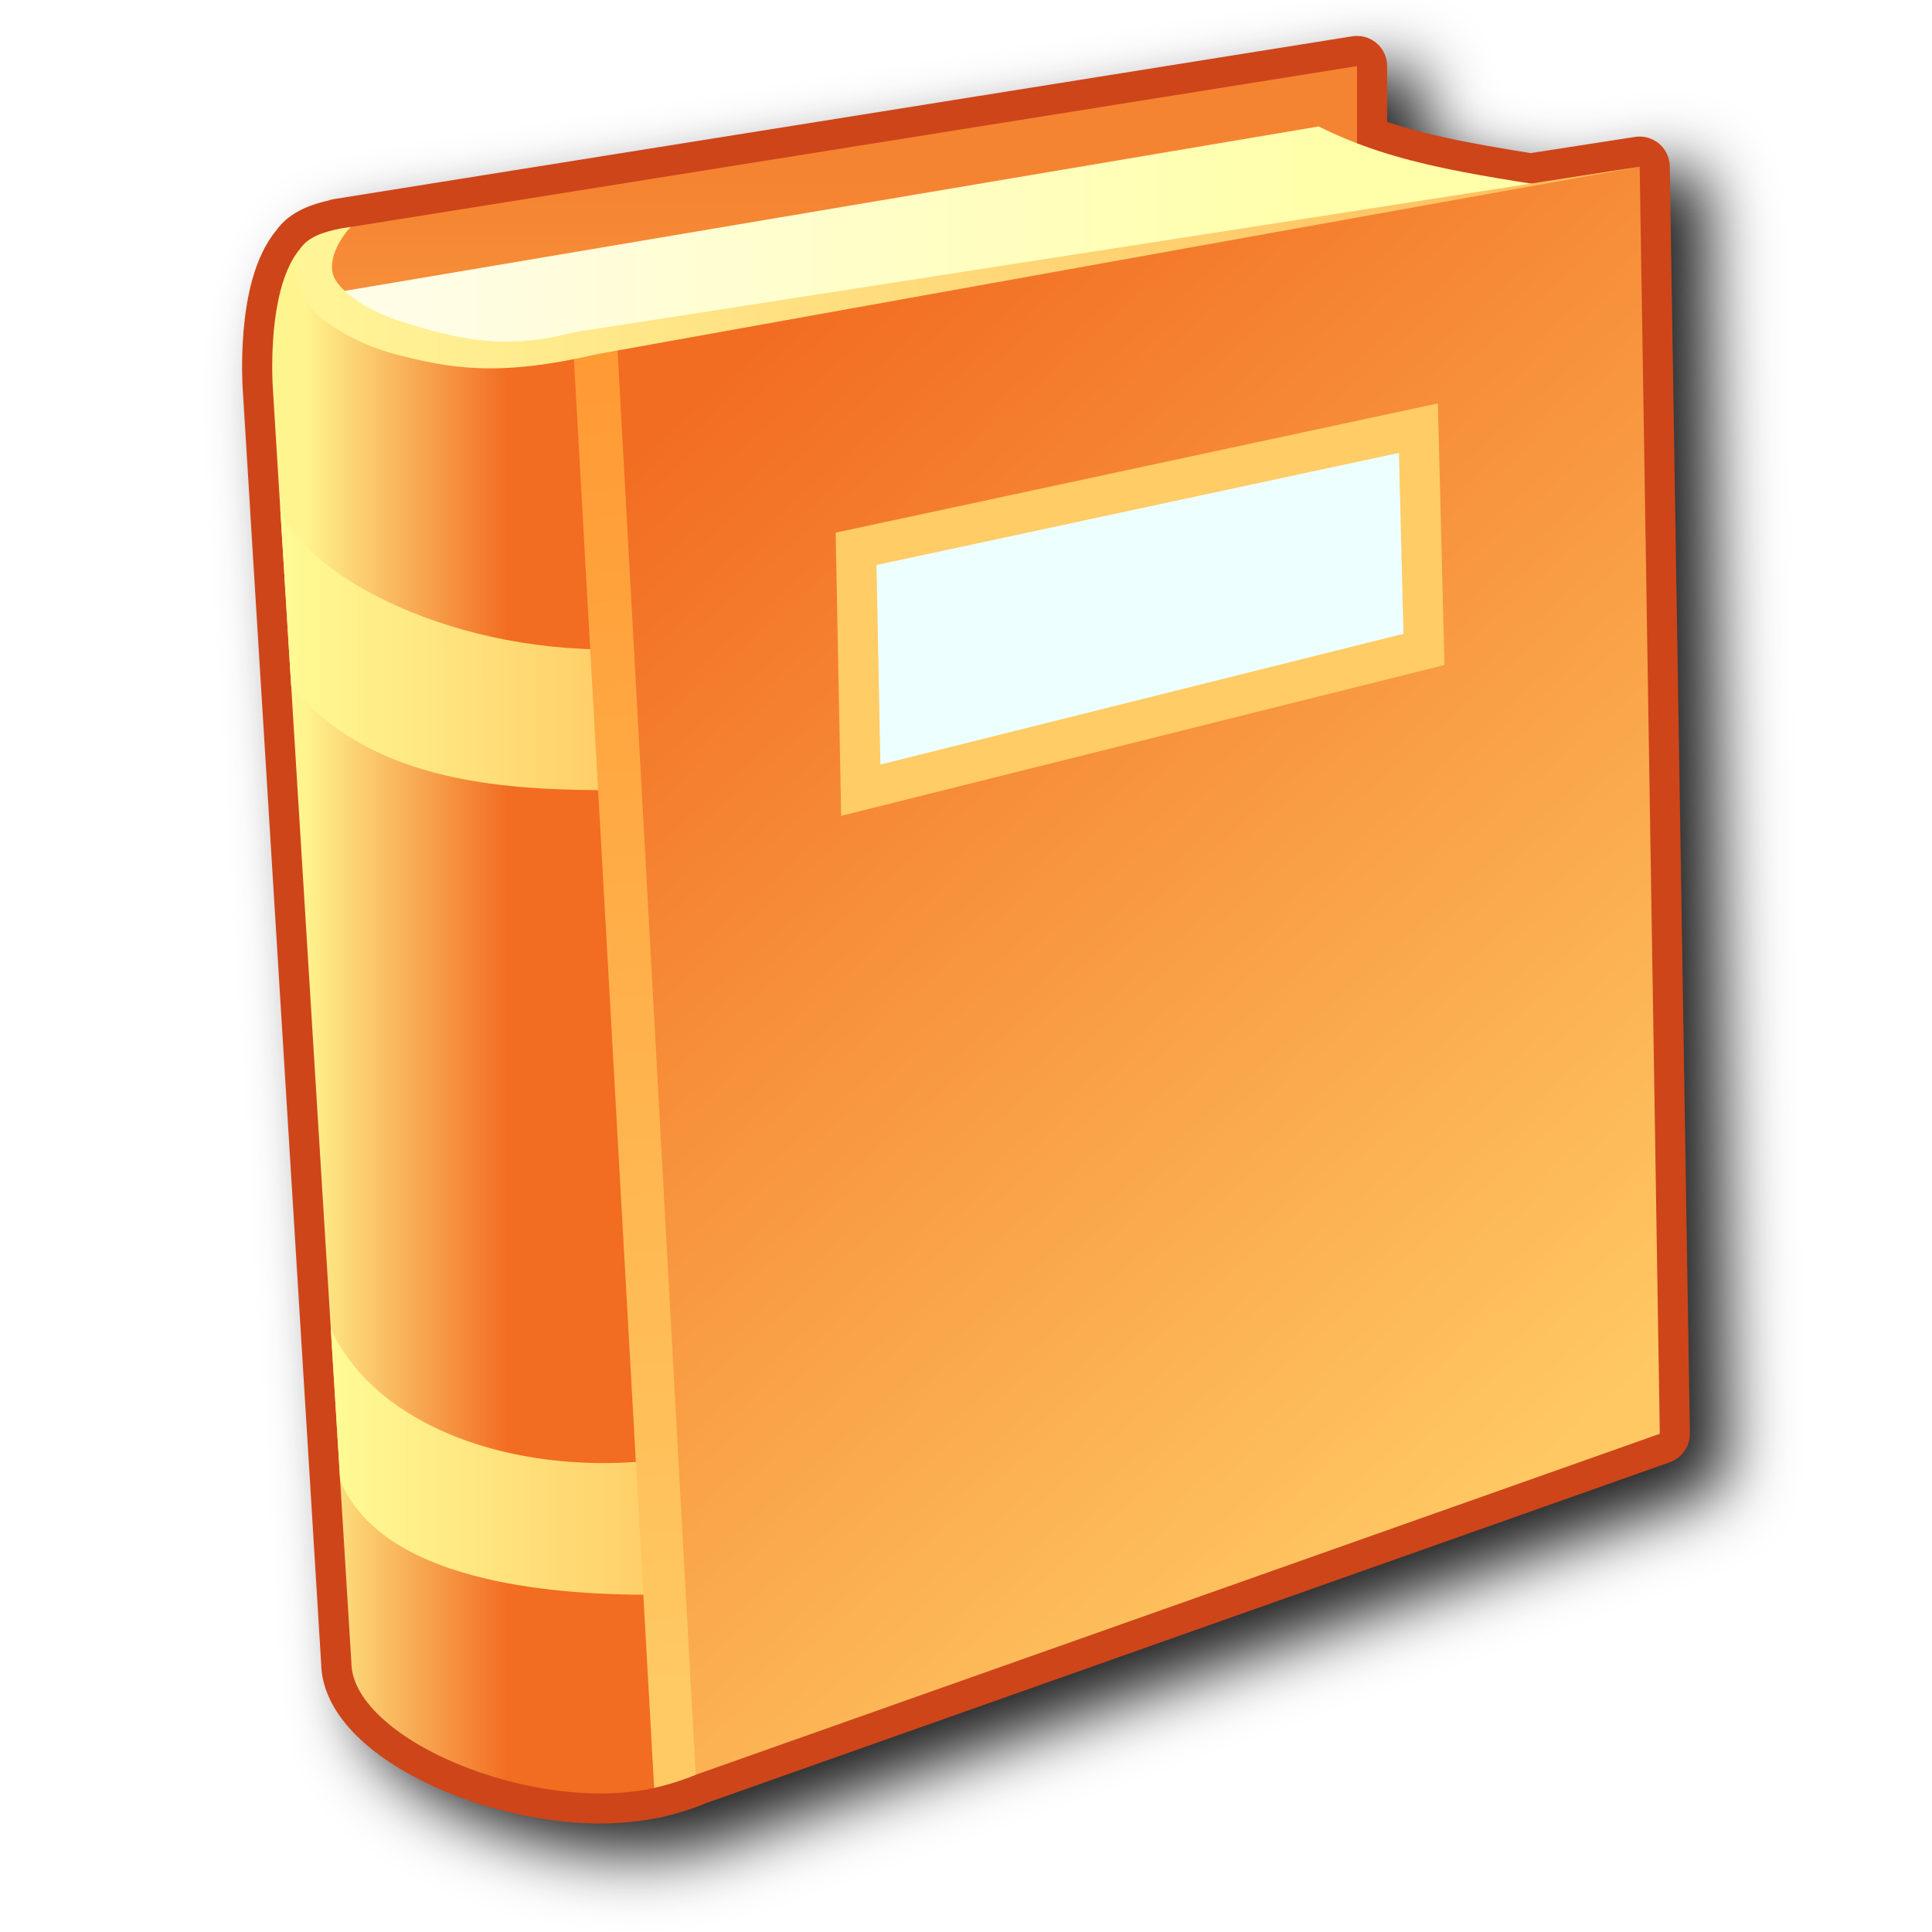
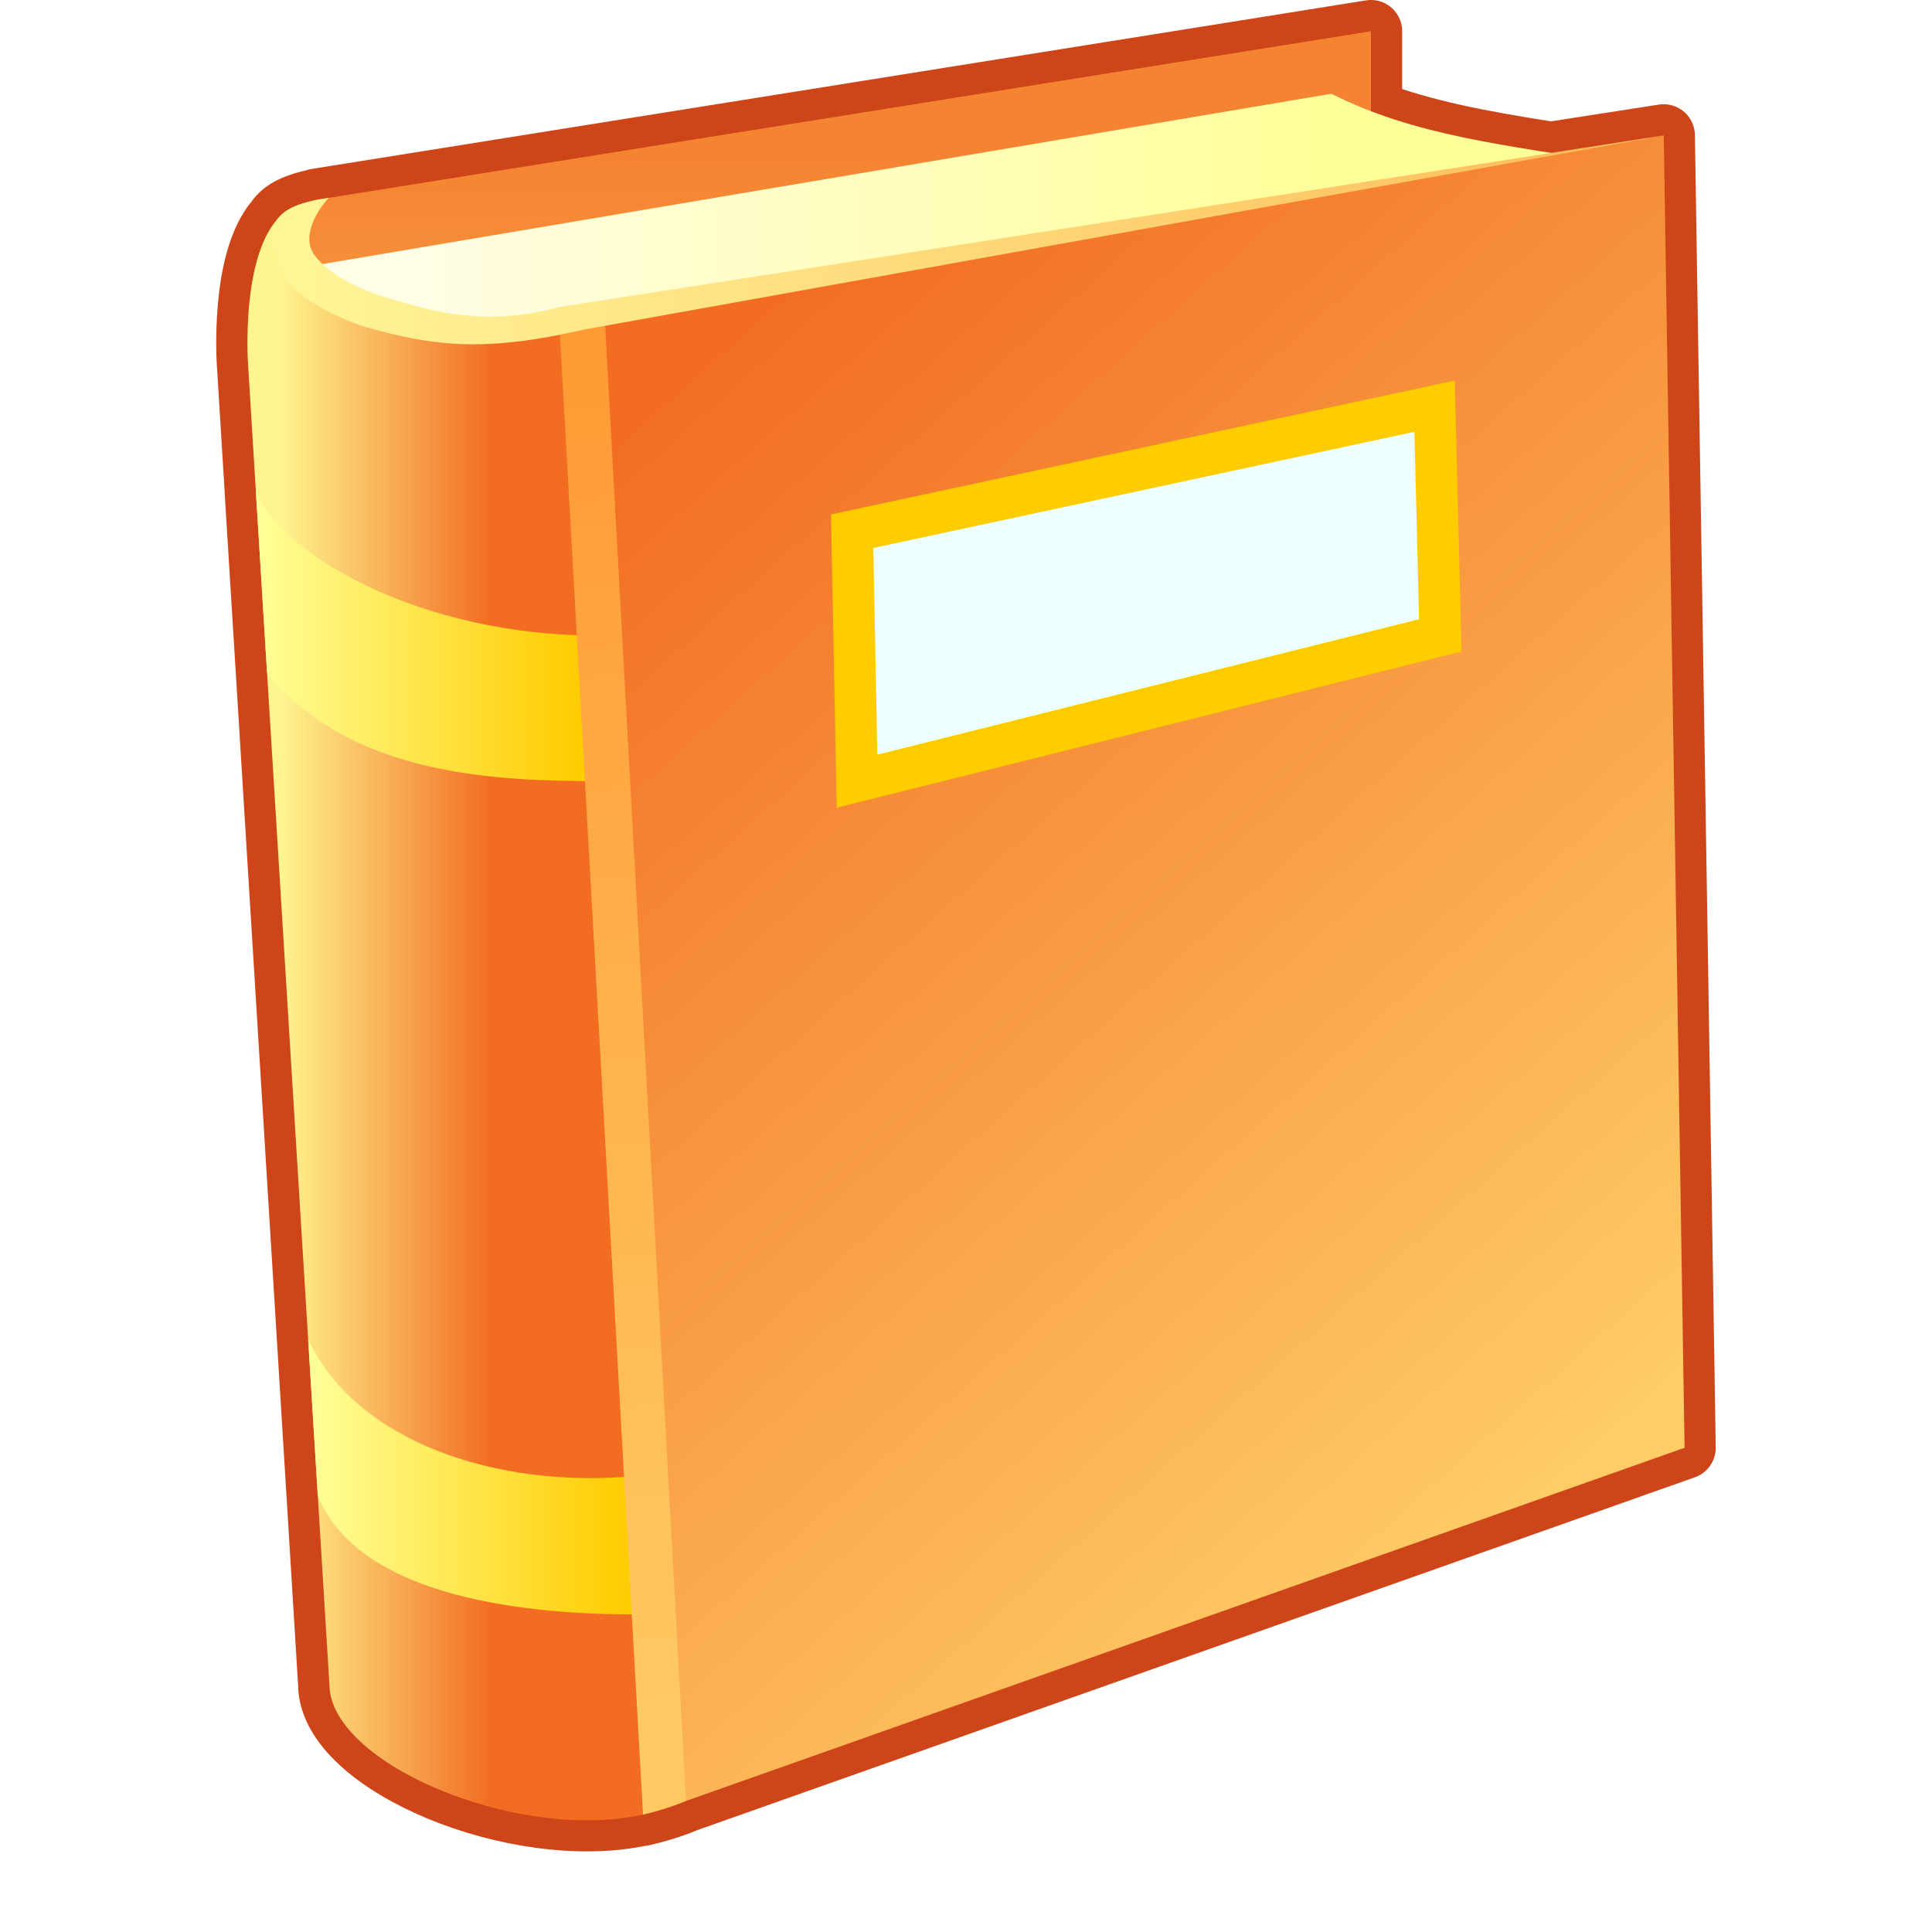
- <svg xmlns="http://www.w3.org/2000/svg" xmlns:xlink="http://www.w3.org/1999/xlink" width="256" height="256" viewBox="0 0 256 256" version="1.1" id="svg8">
+ <svg xmlns="http://www.w3.org/2000/svg" xmlns:xlink="http://www.w3.org/1999/xlink" width="48" height="48" viewBox="0 0 48 48" version="1.1" id="svg8">
  <defs id="defs2">
+     <linearGradient id="linearGradient2">
+       <stop style="stop-color:#ffff99;stop-opacity:1" offset="0" id="stop1" />
+       <stop style="stop-color:#ffcc00;stop-opacity:1" offset="1" id="stop2" />
+     </linearGradient>
    <linearGradient id="linearGradient145065">
-       <stop style="stop-color:#ffc863;stop-opacity:1" offset="0" id="stop145061" />
+       <stop style="stop-color:#ffcc66;stop-opacity:1" offset="0" id="stop145061" />
      <stop style="stop-color:#f26c21;stop-opacity:1" offset="1" id="stop145063" />
    </linearGradient>
    <linearGradient id="linearGradient112610">
-       <stop style="stop-color:#fffb95;stop-opacity:1" offset="0" id="stop112606" />
-       <stop style="stop-color:#ffd06a;stop-opacity:1" offset="1" id="stop112608" />
+       <stop style="stop-color:#ffff99;stop-opacity:1" offset="0" id="stop112606" />
+       <stop style="stop-color:#ffcc00;stop-opacity:1" offset="1" id="stop112608" />
    </linearGradient>
    <linearGradient id="linearGradient77767">
      <stop style="stop-color:#fff698;stop-opacity:1;" offset="0" id="stop77763" />
      <stop style="stop-color:#ffbb5b;stop-opacity:1" offset="1" id="stop77765" />
    </linearGradient>
    <linearGradient id="linearGradient59196">
      <stop style="stop-color:#ff9933;stop-opacity:1" offset="0" id="stop59192" />
      <stop style="stop-color:#ffca64;stop-opacity:1" offset="1" id="stop59194" />
    </linearGradient>
    <linearGradient id="linearGradient27367">
      <stop style="stop-color:#fffde6;stop-opacity:1" offset="0" id="stop27363" />
-       <stop style="stop-color:#ffffaa;stop-opacity:1" offset="1" id="stop27365" />
+       <stop style="stop-color:#ffff99;stop-opacity:1" offset="1" id="stop27365" />
    </linearGradient>
    <linearGradient id="linearGradient12482">
      <stop style="stop-color:#fff58f;stop-opacity:1" offset="0" id="stop12478" />
      <stop style="stop-color:#f26c21;stop-opacity:1" offset="1" id="stop12480" />
    </linearGradient>
    <linearGradient id="linearGradient2220">
      <stop style="stop-color:#fdbe5c;stop-opacity:1" offset="0" id="stop2216" />
      <stop style="stop-color:#f58432;stop-opacity:1" offset="1" id="stop2218" />
    </linearGradient>
    <linearGradient xlink:href="#linearGradient145065" id="linearGradient2222" x1="-126.749" y1="131.153" x2="-149.459" y2="105.655" gradientUnits="userSpaceOnUse" gradientTransform="translate(0.9723389,-0.82527)" />
    <linearGradient xlink:href="#linearGradient12482" id="linearGradient12484" x1="-158.631" y1="120.523" x2="-153.514" y2="120.523" gradientUnits="userSpaceOnUse" gradientTransform="translate(0.9723389,-0.82527)" />
    <linearGradient xlink:href="#linearGradient27367" id="linearGradient27369" x1="-155.986" y1="102.25" x2="-133.44" y2="102.25" gradientUnits="userSpaceOnUse" gradientTransform="translate(0.9723389,-0.82527)" />
    <linearGradient xlink:href="#linearGradient59196" id="linearGradient59198" x1="-151.432" y1="104" x2="-149.476" y2="138.363" gradientUnits="userSpaceOnUse" gradientTransform="translate(0.9723389,-0.82527)" />
    <linearGradient xlink:href="#linearGradient77767" id="linearGradient77769" x1="-159.065" y1="101.255" x2="-125.432" y2="101.255" gradientUnits="userSpaceOnUse" gradientTransform="translate(0.9723389,-0.82527)" />
-     <linearGradient xlink:href="#linearGradient112610" id="linearGradient112612" x1="-158.227" y1="111.002" x2="-150.523" y2="110.994" gradientUnits="userSpaceOnUse" />
+     <linearGradient xlink:href="#linearGradient2" id="linearGradient112612" x1="-158.227" y1="111.002" x2="-150.523" y2="110.994" gradientUnits="userSpaceOnUse" />
    <linearGradient xlink:href="#linearGradient112610" id="linearGradient122893" x1="-156.97" y1="131.198" x2="-149.387" y2="131.198" gradientUnits="userSpaceOnUse" />
    <linearGradient xlink:href="#linearGradient2220" id="linearGradient125951" x1="-141.73" y1="115.097" x2="-141.73" y2="99.463" gradientUnits="userSpaceOnUse" />
    <linearGradient xlink:href="#linearGradient2220" id="linearGradient184522" gradientUnits="userSpaceOnUse" x1="-141.73" y1="115.097" x2="-141.73" y2="99.463" gradientTransform="translate(-42.16891,3.377708)" />
-     <filter style="color-interpolation-filters:sRGB" id="filter198033" x="-0.054" y="-0.043" width="1.107" height="1.087">
-       <feGaussianBlur stdDeviation="4.287" id="feGaussianBlur198035" />
-     </filter>
  </defs>
  <g id="layer1" transform="translate(-12.56771)">
-     <path id="path197858" style="color:#000000;fill:#212121;fill-opacity:1;stroke:none;stroke-width:7.995;stroke-linecap:round;stroke-linejoin:round;-inkscape-stroke:none;filter:url(#filter198033)" d="M 196.742,8.811 61.816,30.381 a 3.998,3.998 0 0 0 -1.834,1.105 l 1.639,-1.035 c -2.86,0.579 -5.628,1.515 -7.441,4.107 -3.28,3.97 -3.982,9.051 -4.342,13.268 -0.366,4.29 -0.104,7.843 -0.104,7.852 v 0.01 l 0.971,15.721 a 3.998,3.998 0 0 0 -0.002,0.002 c 0,8e-6 0.002,0.013 0.002,0.014 l 0.014,0.232 h -0.008 l 1.445,23.381 5.258,85.301 a 3.998,3.998 0 0 0 0,0.002 l 1.238,20.07 1.479,24.066 -0.008,-0.244 c 0,4.111 2.304,7.548 5.287,10.307 2.984,2.758 6.85,5.028 11.191,6.838 8.667,3.613 19.222,5.437 28.453,3.41 a 3.998,3.998 0 0 0 0.086,0.019 c 1.789,-0.413 4.072,-1.065 6.186,-1.973 l -0.244,0.096 127.744,-45.18 a 3.998,3.998 0 0 0 2.664,-3.832 L 238.826,26.02 A 3.998,3.998 0 0 0 234.216,22.133 l -13.77,2.137 C 213.008,23.087 206.935,21.824 201.371,19.977 V 12.758 a 3.998,3.998 0 0 0 -4.629,-3.947 z M 54.539,34.106 a 3.998,3.998 0 0 0 -0.205,0.219 c -0.045,0.052 -0.065,0.115 -0.109,0.168 z m -3.471,38.975 a 3.998,3.998 0 0 0 0.004,0.002 c 0.088,0.19 0.157,0.315 0.191,0.373 0.078,0.132 0.098,0.272 -0.195,-0.375 z" />
-     <g id="g197503" transform="matrix(5.330063,0,0,5.330063,1050.841,-523.5919)">
+     <g id="g197503" transform="matrix(1.035077,0,0,1.035077,213.3391,-102.6041)">
      <path id="path184502" style="fill:url(#linearGradient184522);fill-opacity:1;stroke:#ce451a;stroke-width:1.5;stroke-linecap:round;stroke-linejoin:round;stroke-miterlimit:4;stroke-dasharray:none;stroke-opacity:1" d="m -173.629,99.877 -25.314,4.047 -0.006,0.008 c -0.466,0.094 -0.789,0.242 -0.945,0.479 0,0 -0.002,0.002 -0.002,0.002 -0.861,1.001 -0.684,3.465 -0.684,3.465 l 0.186,3.008 c -4.5e-4,-10e-4 -0.002,-0.003 -0.002,-0.004 l 0.271,4.387 0.986,16.004 0.232,3.766 0.277,4.516 c 0,1.899 4.504,3.792 7.527,3.123 v 0.006 c 0.298,-0.069 0.703,-0.186 1.033,-0.328 l 23.967,-8.477 -0.5,-31.5 -2.707,0.42 c -1.668,-0.263 -3.04,-0.515 -4.32,-1.006 z" transform="translate(12.56771)" />
      <g id="g157605" style="opacity:1" transform="translate(-29.6012,3.377708)">
        <path style="fill:url(#linearGradient125951);fill-opacity:1;stroke:none;stroke-width:1px;stroke-linecap:butt;stroke-linejoin:miter;stroke-opacity:1" d="M -156.774,100.546 -131.46,96.5 v 6.675 l -25.531,5.521 -0.432,-7.208 z" id="path38259" />
        <path style="fill:url(#linearGradient27369);fill-opacity:1;stroke:none;stroke-width:1px;stroke-linecap:butt;stroke-linejoin:miter;stroke-opacity:1" d="m -157.412,102.22 25,-4.22 c 2,1 4.024,1.213 7.055,1.7 l -25.103,6.475 -7,-2 z" id="path1897" />
        <path style="fill:url(#linearGradient2222);fill-opacity:1;stroke:none;stroke-width:1px;stroke-linecap:butt;stroke-linejoin:miter;stroke-opacity:1" d="m -148.46,139.175 -2,-36 26.028,-4.175 0.5,31.5 z" id="path1184" />
        <path style="fill:url(#linearGradient12484);fill-opacity:1;stroke:none;stroke-width:1px;stroke-linecap:butt;stroke-linejoin:miter;stroke-opacity:1" d="m -148.46,139.175 -2,-36 c -4.539,1.216 -7.753,-1.189 -6.491,-2.551 -1.73,0.144 -1.461,3.877 -1.461,3.877 l 1.952,31.675 c 0,2 5,4 8,3 z" id="path1252" />
        <path style="opacity:1;fill:url(#linearGradient112612);fill-opacity:1;stroke:none;stroke-width:1px;stroke-linecap:butt;stroke-linejoin:miter;stroke-opacity:1" d="m -149.912,111 c -4.35,0.055 -7.815,-1.997 -8.315,-3.497 l 0.27,4.387 c 2,2.5 5.545,2.61 8.045,2.61 z" id="path76773" />
        <path style="opacity:1;fill:url(#linearGradient122893);fill-opacity:1;stroke:none;stroke-width:1px;stroke-linecap:butt;stroke-linejoin:miter;stroke-opacity:1" d="m -149.084,131.175 c -3.356,0.321 -6.74,-0.822 -7.886,-3.281 l 0.232,3.765 c 1.034,2.492 5.154,2.842 7.654,2.842 z" id="path77387" />
        <path style="color:#000000;fill:url(#linearGradient59198);stroke-linecap:round;-inkscape-stroke:none" d="m -150.459,103.181 c -0.276,0.015 -0.488,0.251 -0.473,0.527 l 2,35.596 c 0.298,-0.069 0.701,-0.186 1.032,-0.328 l -1.938,-35.347 c -0.015,-0.276 -0.345,-0.465 -0.621,-0.449 z" id="path59157" />
        <path style="color:#000000;fill:url(#linearGradient77769);fill-opacity:1;stroke-linecap:round;-inkscape-stroke:none" d="m -150.932,103.117 c -1.746,0.468 -2.961,0.147 -4.245,-0.254 -0.843,-0.263 -1.45,-0.684 -1.67,-1.036 -0.323,-0.516 0.279,-1.255 0.379,-1.33 -1.284,0.172 -1.688,0.645 -1.128,1.808 0.268,0.557 1.38,1.129 2.155,1.337 1.482,0.397 2.673,0.577 5.093,0.018 L -124.432,99 Z" id="path48425" />
-         <path style="opacity:1;fill:#edffff;fill-opacity:1;stroke:#ffcc66;stroke-width:1px;stroke-linecap:butt;stroke-linejoin:miter;stroke-opacity:1" d="m -143.912,108.5 0.117,6 14,-3.5 -0.138,-5.5 z" id="path88669" />
+         <path style="opacity:1;fill:#edffff;fill-opacity:1;stroke:#ffcc00;stroke-width:1px;stroke-linecap:butt;stroke-linejoin:miter;stroke-opacity:1" d="m -143.912,108.5 0.117,6 14,-3.5 -0.138,-5.5 z" id="path88669" />
      </g>
    </g>
  </g>
</svg>
